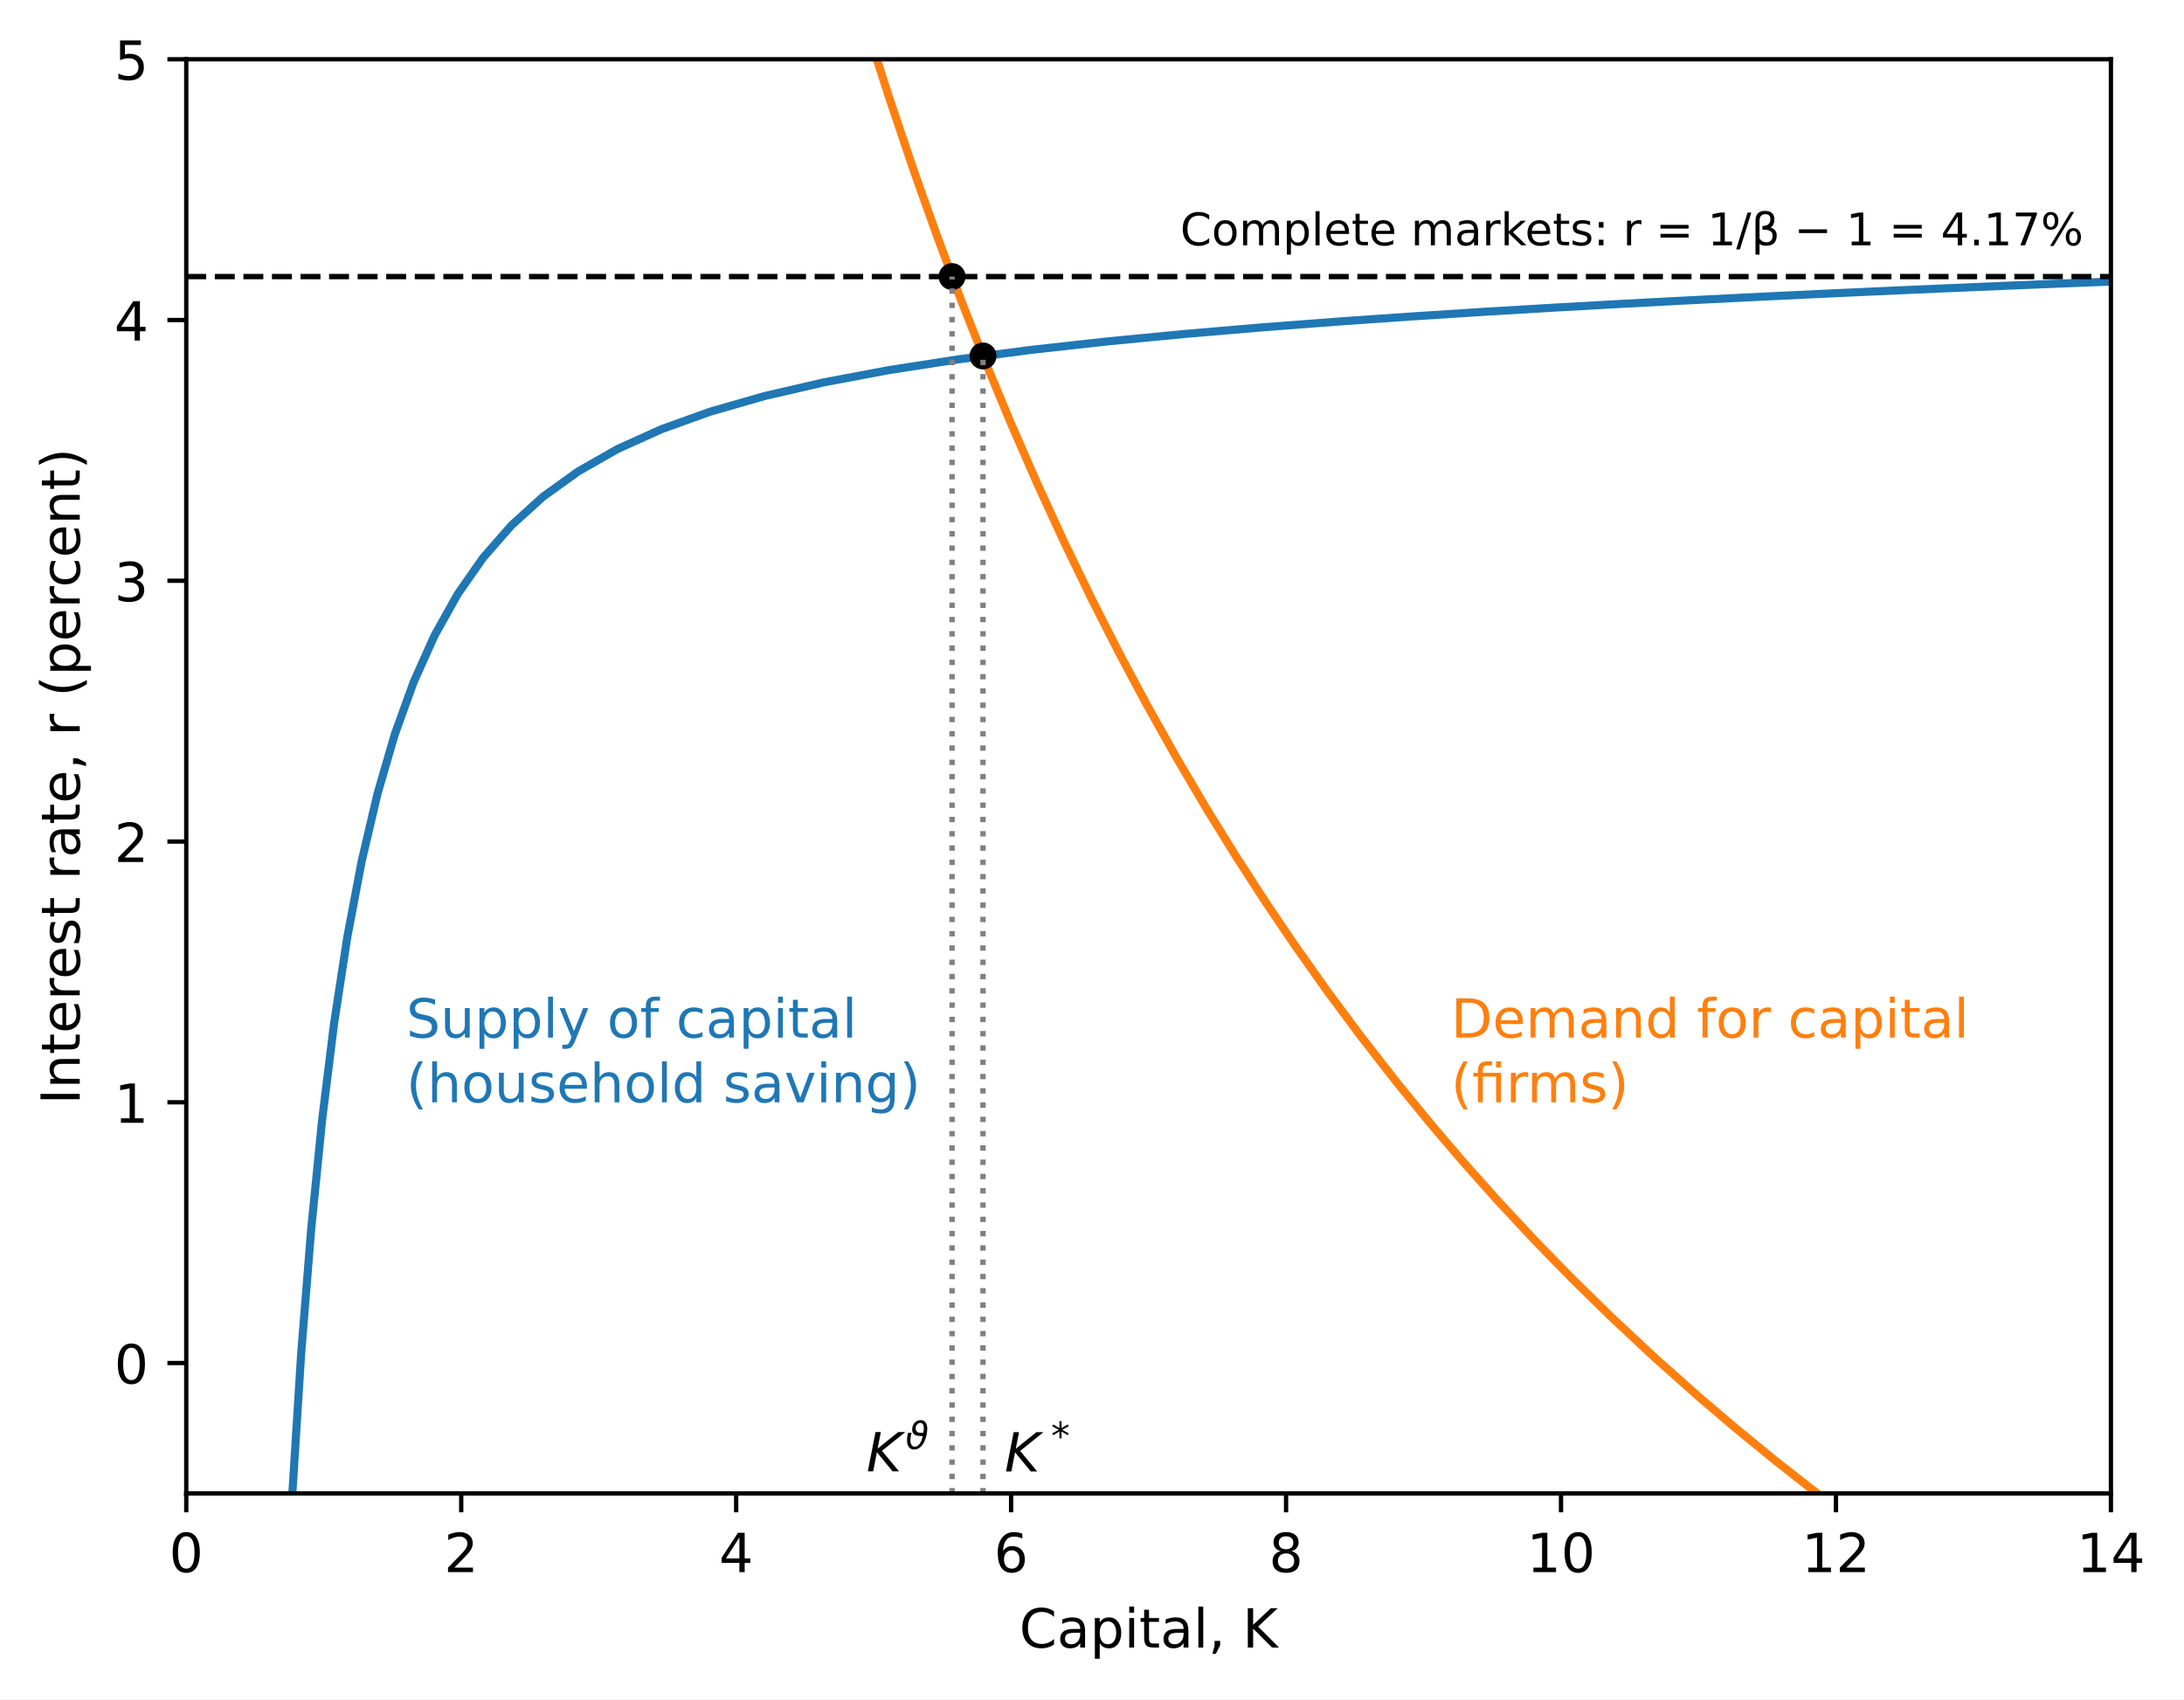
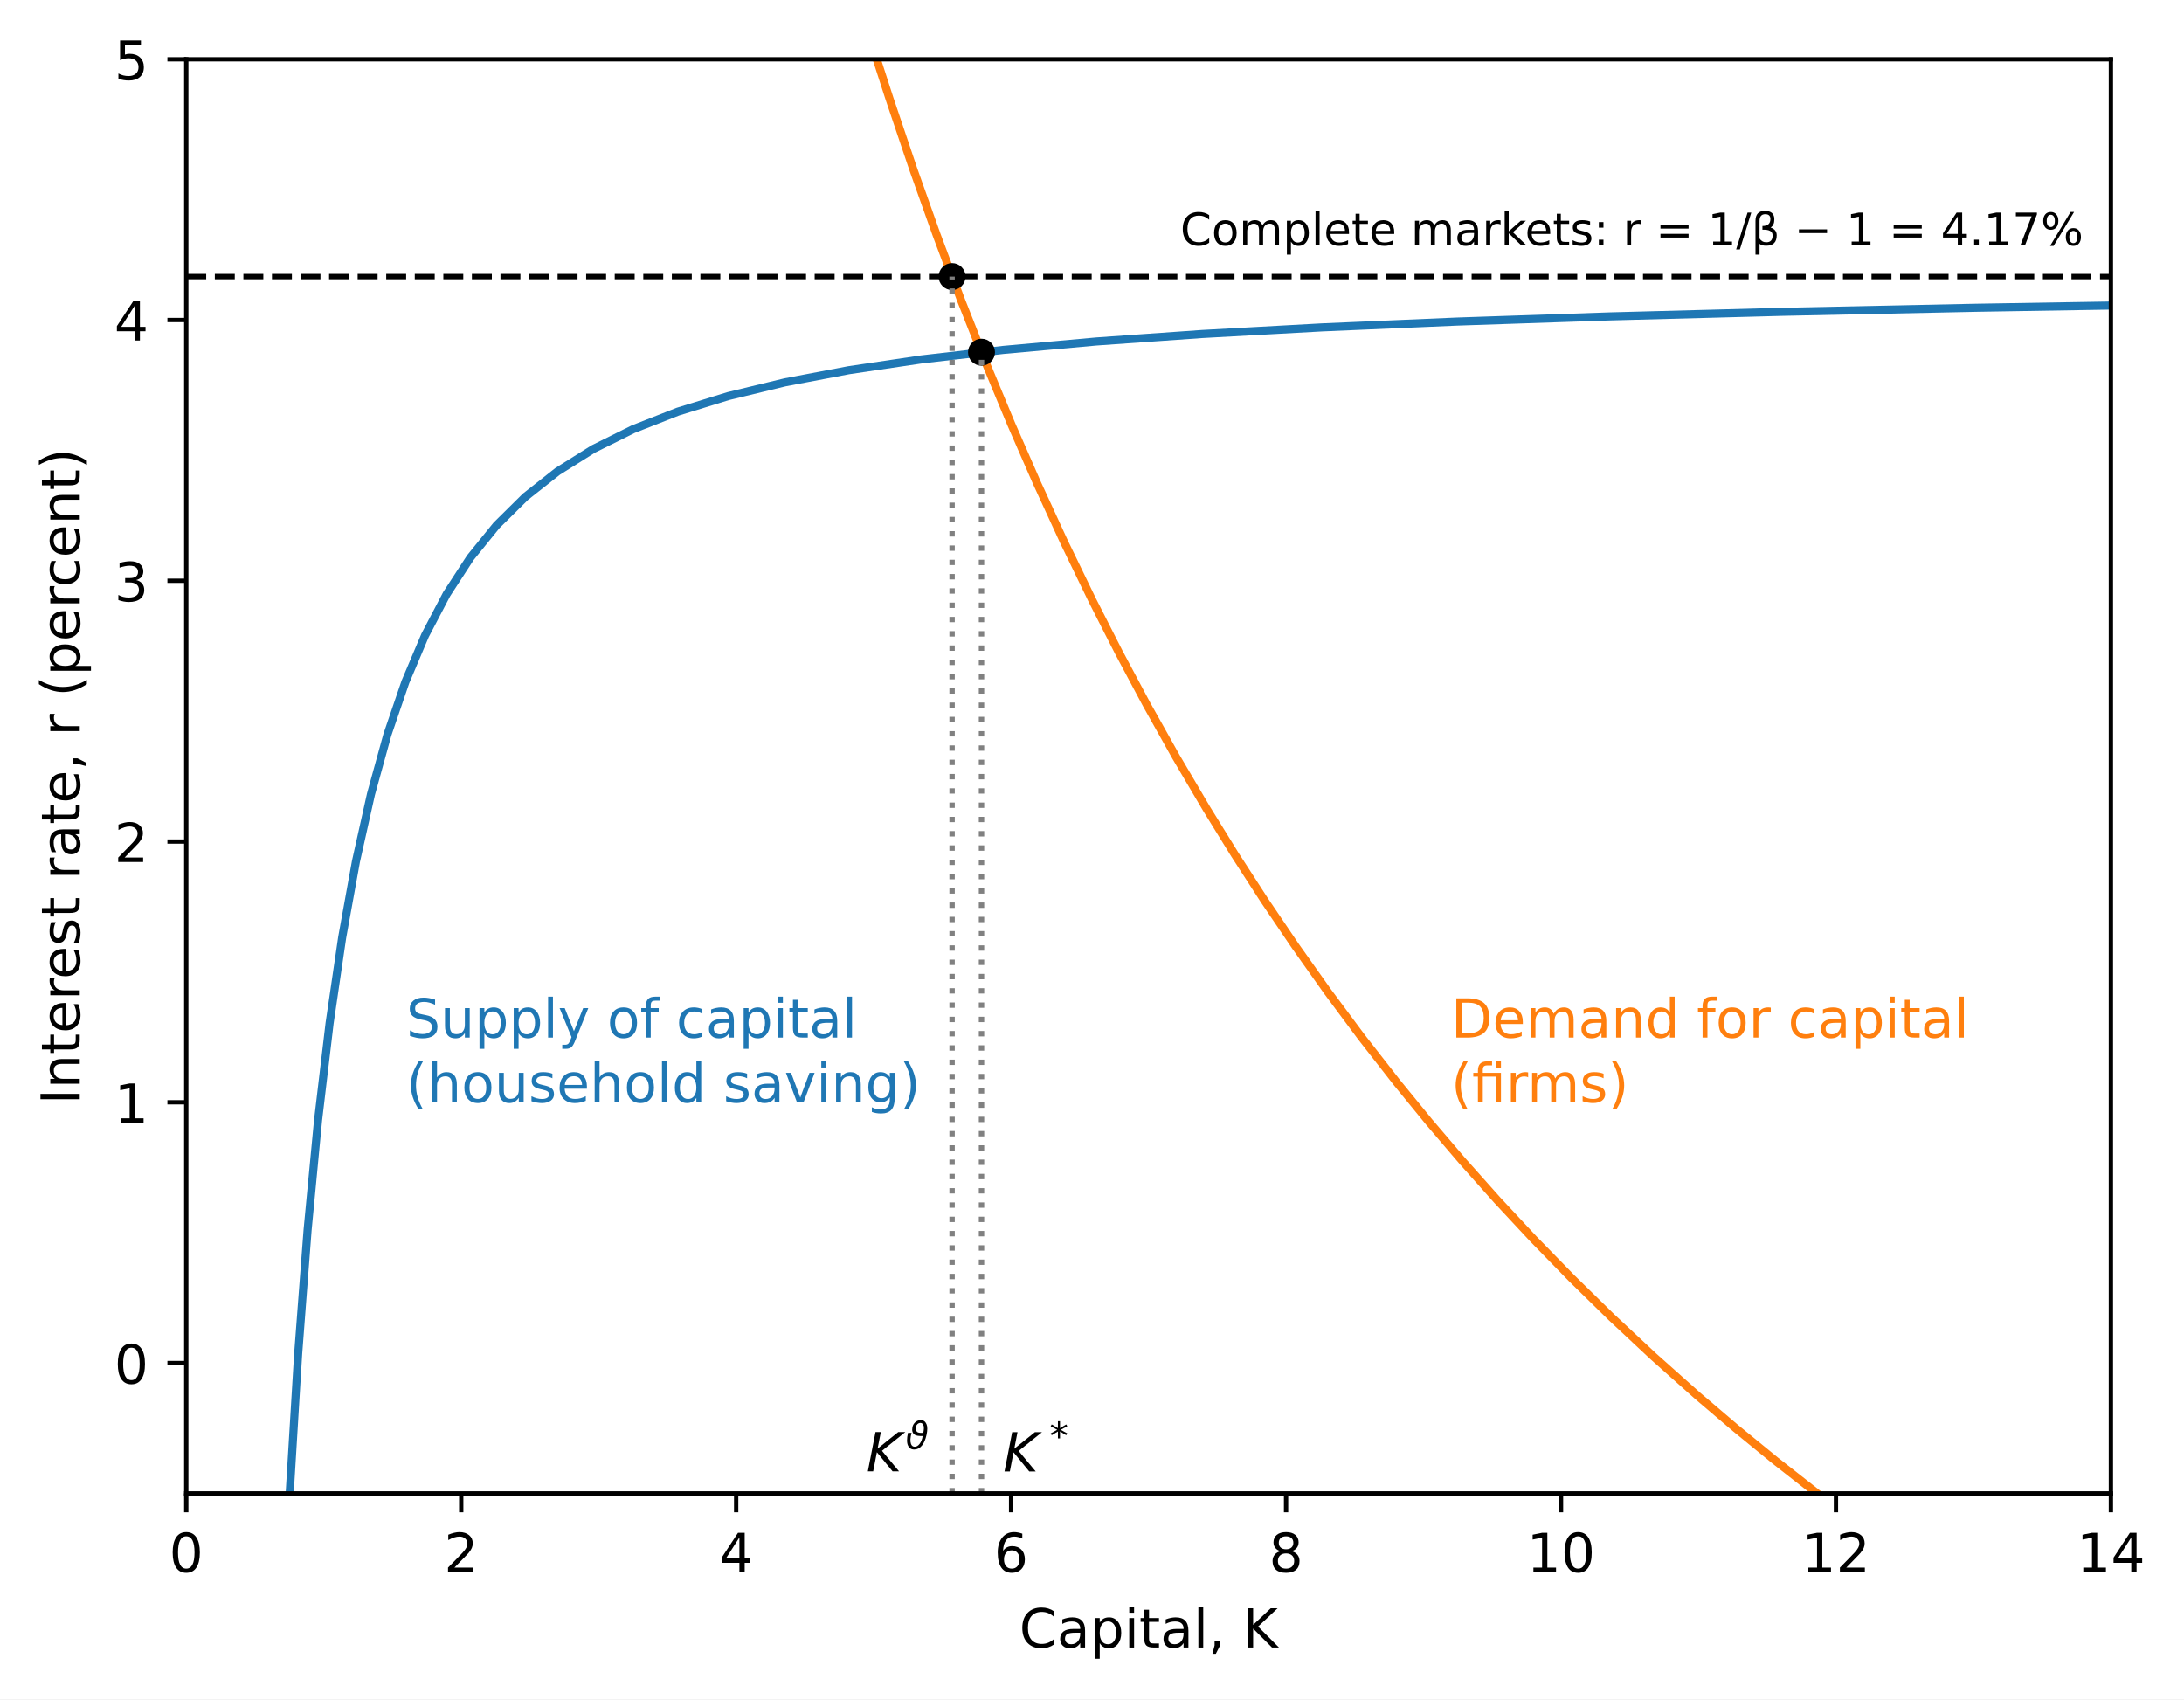
<svg xmlns="http://www.w3.org/2000/svg" xmlns:xlink="http://www.w3.org/1999/xlink" width="405.245pt" height="315.312pt" viewBox="0 0 405.245 315.312" version="1.1">
  <defs>
    <style type="text/css">*{stroke-linejoin: round; stroke-linecap: butt}</style>
  </defs>
  <g id="figure_1">
    <g id="patch_1">
      <path d="M 0 315.312  L 405.245 315.312  L 405.245 0  L 0 0  z " style="fill: #ffffff" />
    </g>
    <g id="axes_1">
      <g id="patch_2">
        <path d="M 34.562 277.111  L 391.683 277.111  L 391.683 10.999  L 34.562 10.999  z " style="fill: #ffffff" />
      </g>
      <g id="matplotlib.axis_1">
        <g id="xtick_1">
          <g id="line2d_1">
            <defs>
              <path id="m6c2bb4eb89" d="M 0 0  L 0 3.5  " style="stroke: #000000; stroke-width: 0.8" />
            </defs>
            <g>
              <use xlink:href="#m6c2bb4eb89" x="34.562" y="277.111" style="stroke: #000000; stroke-width: 0.8" />
            </g>
          </g>
          <g id="text_1">
            <g transform="translate(31.38125 291.7085) scale(0.1 -0.1)">
              <defs>
                <path id="DejaVuSans-13" d="M 2034 4250  Q 1547 4250 1301 3770  Q 1056 3291 1056 2328  Q 1056 1369 1301 889  Q 1547 409 2034 409  Q 2525 409 2770 889  Q 3016 1369 3016 2328  Q 3016 3291 2770 3770  Q 2525 4250 2034 4250  z M 2034 4750  Q 2819 4750 3233 4129  Q 3647 3509 3647 2328  Q 3647 1150 3233 529  Q 2819 -91 2034 -91  Q 1250 -91 836 529  Q 422 1150 422 2328  Q 422 3509 836 4129  Q 1250 4750 2034 4750  z " transform="scale(0.015625)" />
              </defs>
              <use xlink:href="#DejaVuSans-13" />
            </g>
          </g>
        </g>
        <g id="xtick_2">
          <g id="line2d_2">
            <g>
              <use xlink:href="#m6c2bb4eb89" x="85.58" y="277.111" style="stroke: #000000; stroke-width: 0.8" />
            </g>
          </g>
          <g id="text_2">
            <g transform="translate(82.39839 291.7085) scale(0.1 -0.1)">
              <defs>
                <path id="DejaVuSans-15" d="M 1228 531  L 3431 531  L 3431 0  L 469 0  L 469 531  Q 828 903 1448 1529  Q 2069 2156 2228 2338  Q 2531 2678 2651 2914  Q 2772 3150 2772 3378  Q 2772 3750 2511 3984  Q 2250 4219 1831 4219  Q 1534 4219 1204 4116  Q 875 4013 500 3803  L 500 4441  Q 881 4594 1212 4672  Q 1544 4750 1819 4750  Q 2544 4750 2975 4387  Q 3406 4025 3406 3419  Q 3406 3131 3298 2873  Q 3191 2616 2906 2266  Q 2828 2175 2409 1742  Q 1991 1309 1228 531  z " transform="scale(0.015625)" />
              </defs>
              <use xlink:href="#DejaVuSans-15" />
            </g>
          </g>
        </g>
        <g id="xtick_3">
          <g id="line2d_3">
            <g>
              <use xlink:href="#m6c2bb4eb89" x="136.597" y="277.111" style="stroke: #000000; stroke-width: 0.8" />
            </g>
          </g>
          <g id="text_3">
            <g transform="translate(133.4155 291.7085) scale(0.1 -0.1)">
              <defs>
                <path id="DejaVuSans-17" d="M 2419 4116  L 825 1625  L 2419 1625  L 2419 4116  z M 2253 4666  L 3047 4666  L 3047 1625  L 3713 1625  L 3713 1100  L 3047 1100  L 3047 0  L 2419 0  L 2419 1100  L 313 1100  L 313 1709  L 2253 4666  z " transform="scale(0.015625)" />
              </defs>
              <use xlink:href="#DejaVuSans-17" />
            </g>
          </g>
        </g>
        <g id="xtick_4">
          <g id="line2d_4">
            <g>
              <use xlink:href="#m6c2bb4eb89" x="187.614" y="277.111" style="stroke: #000000; stroke-width: 0.8" />
            </g>
          </g>
          <g id="text_4">
            <g transform="translate(184.4327 291.7085) scale(0.1 -0.1)">
              <defs>
                <path id="DejaVuSans-19" d="M 2113 2584  Q 1688 2584 1439 2293  Q 1191 2003 1191 1497  Q 1191 994 1439 701  Q 1688 409 2113 409  Q 2538 409 2786 701  Q 3034 994 3034 1497  Q 3034 2003 2786 2293  Q 2538 2584 2113 2584  z M 3366 4563  L 3366 3988  Q 3128 4100 2886 4159  Q 2644 4219 2406 4219  Q 1781 4219 1451 3797  Q 1122 3375 1075 2522  Q 1259 2794 1537 2939  Q 1816 3084 2150 3084  Q 2853 3084 3261 2657  Q 3669 2231 3669 1497  Q 3669 778 3244 343  Q 2819 -91 2113 -91  Q 1303 -91 875 529  Q 447 1150 447 2328  Q 447 3434 972 4092  Q 1497 4750 2381 4750  Q 2619 4750 2861 4703  Q 3103 4656 3366 4563  z " transform="scale(0.015625)" />
              </defs>
              <use xlink:href="#DejaVuSans-19" />
            </g>
          </g>
        </g>
        <g id="xtick_5">
          <g id="line2d_5">
            <g>
              <use xlink:href="#m6c2bb4eb89" x="238.631" y="277.111" style="stroke: #000000; stroke-width: 0.8" />
            </g>
          </g>
          <g id="text_5">
            <g transform="translate(235.4498 291.7085) scale(0.1 -0.1)">
              <defs>
                <path id="DejaVuSans-1b" d="M 2034 2216  Q 1584 2216 1326 1975  Q 1069 1734 1069 1313  Q 1069 891 1326 650  Q 1584 409 2034 409  Q 2484 409 2743 651  Q 3003 894 3003 1313  Q 3003 1734 2745 1975  Q 2488 2216 2034 2216  z M 1403 2484  Q 997 2584 770 2862  Q 544 3141 544 3541  Q 544 4100 942 4425  Q 1341 4750 2034 4750  Q 2731 4750 3128 4425  Q 3525 4100 3525 3541  Q 3525 3141 3298 2862  Q 3072 2584 2669 2484  Q 3125 2378 3379 2068  Q 3634 1759 3634 1313  Q 3634 634 3220 271  Q 2806 -91 2034 -91  Q 1263 -91 848 271  Q 434 634 434 1313  Q 434 1759 690 2068  Q 947 2378 1403 2484  z M 1172 3481  Q 1172 3119 1398 2916  Q 1625 2713 2034 2713  Q 2441 2713 2670 2916  Q 2900 3119 2900 3481  Q 2900 3844 2670 4047  Q 2441 4250 2034 4250  Q 1625 4250 1398 4047  Q 1172 3844 1172 3481  z " transform="scale(0.015625)" />
              </defs>
              <use xlink:href="#DejaVuSans-1b" />
            </g>
          </g>
        </g>
        <g id="xtick_6">
          <g id="line2d_6">
            <g>
              <use xlink:href="#m6c2bb4eb89" x="289.648" y="277.111" style="stroke: #000000; stroke-width: 0.8" />
            </g>
          </g>
          <g id="text_6">
            <g transform="translate(283.2857 291.7085) scale(0.1 -0.1)">
              <defs>
                <path id="DejaVuSans-14" d="M 794 531  L 1825 531  L 1825 4091  L 703 3866  L 703 4441  L 1819 4666  L 2450 4666  L 2450 531  L 3481 531  L 3481 0  L 794 0  L 794 531  z " transform="scale(0.015625)" />
              </defs>
              <use xlink:href="#DejaVuSans-14" />
              <use xlink:href="#DejaVuSans-13" transform="translate(63.625 0)" />
            </g>
          </g>
        </g>
        <g id="xtick_7">
          <g id="line2d_7">
            <g>
              <use xlink:href="#m6c2bb4eb89" x="340.665" y="277.111" style="stroke: #000000; stroke-width: 0.8" />
            </g>
          </g>
          <g id="text_7">
            <g transform="translate(334.3029 291.7085) scale(0.1 -0.1)">
              <use xlink:href="#DejaVuSans-14" />
              <use xlink:href="#DejaVuSans-15" transform="translate(63.625 0)" />
            </g>
          </g>
        </g>
        <g id="xtick_8">
          <g id="line2d_8">
            <g>
              <use xlink:href="#m6c2bb4eb89" x="391.683" y="277.111" style="stroke: #000000; stroke-width: 0.8" />
            </g>
          </g>
          <g id="text_8">
            <g transform="translate(385.32 291.7085) scale(0.1 -0.1)">
              <use xlink:href="#DejaVuSans-14" />
              <use xlink:href="#DejaVuSans-17" transform="translate(63.625 0)" />
            </g>
          </g>
        </g>
        <g id="text_9">
          <g transform="translate(189.1334 305.7093) scale(0.1 -0.1)">
            <defs>
              <path id="DejaVuSans-26" d="M 4122 4306  L 4122 3641  Q 3803 3938 3442 4084  Q 3081 4231 2675 4231  Q 1875 4231 1450 3742  Q 1025 3253 1025 2328  Q 1025 1406 1450 917  Q 1875 428 2675 428  Q 3081 428 3442 575  Q 3803 722 4122 1019  L 4122 359  Q 3791 134 3420 21  Q 3050 -91 2638 -91  Q 1578 -91 968 557  Q 359 1206 359 2328  Q 359 3453 968 4101  Q 1578 4750 2638 4750  Q 3056 4750 3426 4639  Q 3797 4528 4122 4306  z " transform="scale(0.015625)" />
              <path id="DejaVuSans-44" d="M 2194 1759  Q 1497 1759 1228 1600  Q 959 1441 959 1056  Q 959 750 1161 570  Q 1363 391 1709 391  Q 2188 391 2477 730  Q 2766 1069 2766 1631  L 2766 1759  L 2194 1759  z M 3341 1997  L 3341 0  L 2766 0  L 2766 531  Q 2569 213 2275 61  Q 1981 -91 1556 -91  Q 1019 -91 701 211  Q 384 513 384 1019  Q 384 1609 779 1909  Q 1175 2209 1959 2209  L 2766 2209  L 2766 2266  Q 2766 2663 2505 2880  Q 2244 3097 1772 3097  Q 1472 3097 1187 3025  Q 903 2953 641 2809  L 641 3341  Q 956 3463 1253 3523  Q 1550 3584 1831 3584  Q 2591 3584 2966 3190  Q 3341 2797 3341 1997  z " transform="scale(0.015625)" />
              <path id="DejaVuSans-53" d="M 1159 525  L 1159 -1331  L 581 -1331  L 581 3500  L 1159 3500  L 1159 2969  Q 1341 3281 1617 3432  Q 1894 3584 2278 3584  Q 2916 3584 3314 3078  Q 3713 2572 3713 1747  Q 3713 922 3314 415  Q 2916 -91 2278 -91  Q 1894 -91 1617 61  Q 1341 213 1159 525  z M 3116 1747  Q 3116 2381 2855 2742  Q 2594 3103 2138 3103  Q 1681 3103 1420 2742  Q 1159 2381 1159 1747  Q 1159 1113 1420 752  Q 1681 391 2138 391  Q 2594 391 2855 752  Q 3116 1113 3116 1747  z " transform="scale(0.015625)" />
              <path id="DejaVuSans-4c" d="M 603 3500  L 1178 3500  L 1178 0  L 603 0  L 603 3500  z M 603 4863  L 1178 4863  L 1178 4134  L 603 4134  L 603 4863  z " transform="scale(0.015625)" />
              <path id="DejaVuSans-57" d="M 1172 4494  L 1172 3500  L 2356 3500  L 2356 3053  L 1172 3053  L 1172 1153  Q 1172 725 1289 603  Q 1406 481 1766 481  L 2356 481  L 2356 0  L 1766 0  Q 1100 0 847 248  Q 594 497 594 1153  L 594 3053  L 172 3053  L 172 3500  L 594 3500  L 594 4494  L 1172 4494  z " transform="scale(0.015625)" />
              <path id="DejaVuSans-4f" d="M 603 4863  L 1178 4863  L 1178 0  L 603 0  L 603 4863  z " transform="scale(0.015625)" />
              <path id="DejaVuSans-f" d="M 750 794  L 1409 794  L 1409 256  L 897 -744  L 494 -744  L 750 256  L 750 794  z " transform="scale(0.015625)" />
              <path id="DejaVuSans-3" transform="scale(0.015625)" />
              <path id="DejaVuSans-2e" d="M 628 4666  L 1259 4666  L 1259 2694  L 3353 4666  L 4166 4666  L 1850 2491  L 4331 0  L 3500 0  L 1259 2247  L 1259 0  L 628 0  L 628 4666  z " transform="scale(0.015625)" />
            </defs>
            <use xlink:href="#DejaVuSans-26" />
            <use xlink:href="#DejaVuSans-44" transform="translate(69.82812 0)" />
            <use xlink:href="#DejaVuSans-53" transform="translate(131.1094 0)" />
            <use xlink:href="#DejaVuSans-4c" transform="translate(194.5938 0)" />
            <use xlink:href="#DejaVuSans-57" transform="translate(222.375 0)" />
            <use xlink:href="#DejaVuSans-44" transform="translate(261.5781 0)" />
            <use xlink:href="#DejaVuSans-4f" transform="translate(322.8594 0)" />
            <use xlink:href="#DejaVuSans-f" transform="translate(350.6406 0)" />
            <use xlink:href="#DejaVuSans-3" transform="translate(382.4219 0)" />
            <use xlink:href="#DejaVuSans-2e" transform="translate(414.2031 0)" />
          </g>
        </g>
      </g>
      <g id="matplotlib.axis_2">
        <g id="ytick_1">
          <g id="line2d_9">
            <defs>
              <path id="m21ab3faae8" d="M 0 0  L -3.5 0  " style="stroke: #000000; stroke-width: 0.8" />
            </defs>
            <g>
              <use xlink:href="#m21ab3faae8" x="34.562" y="252.919" style="stroke: #000000; stroke-width: 0.8" />
            </g>
          </g>
          <g id="text_10">
            <g transform="translate(21.2 256.7177) scale(0.1 -0.1)">
              <use xlink:href="#DejaVuSans-13" />
            </g>
          </g>
        </g>
        <g id="ytick_2">
          <g id="line2d_10">
            <g>
              <use xlink:href="#m21ab3faae8" x="34.562" y="204.535" style="stroke: #000000; stroke-width: 0.8" />
            </g>
          </g>
          <g id="text_11">
            <g transform="translate(21.2 208.3337) scale(0.1 -0.1)">
              <use xlink:href="#DejaVuSans-14" />
            </g>
          </g>
        </g>
        <g id="ytick_3">
          <g id="line2d_11">
            <g>
              <use xlink:href="#m21ab3faae8" x="34.562" y="156.151" style="stroke: #000000; stroke-width: 0.8" />
            </g>
          </g>
          <g id="text_12">
            <g transform="translate(21.2 159.9497) scale(0.1 -0.1)">
              <use xlink:href="#DejaVuSans-15" />
            </g>
          </g>
        </g>
        <g id="ytick_4">
          <g id="line2d_12">
            <g>
              <use xlink:href="#m21ab3faae8" x="34.562" y="107.767" style="stroke: #000000; stroke-width: 0.8" />
            </g>
          </g>
          <g id="text_13">
            <g transform="translate(21.2 111.5657) scale(0.1 -0.1)">
              <defs>
                <path id="DejaVuSans-16" d="M 2597 2516  Q 3050 2419 3304 2112  Q 3559 1806 3559 1356  Q 3559 666 3084 287  Q 2609 -91 1734 -91  Q 1441 -91 1130 -33  Q 819 25 488 141  L 488 750  Q 750 597 1062 519  Q 1375 441 1716 441  Q 2309 441 2620 675  Q 2931 909 2931 1356  Q 2931 1769 2642 2001  Q 2353 2234 1838 2234  L 1294 2234  L 1294 2753  L 1863 2753  Q 2328 2753 2575 2939  Q 2822 3125 2822 3475  Q 2822 3834 2567 4026  Q 2313 4219 1838 4219  Q 1578 4219 1281 4162  Q 984 4106 628 3988  L 628 4550  Q 988 4650 1302 4700  Q 1616 4750 1894 4750  Q 2613 4750 3031 4423  Q 3450 4097 3450 3541  Q 3450 3153 3228 2886  Q 3006 2619 2597 2516  z " transform="scale(0.015625)" />
              </defs>
              <use xlink:href="#DejaVuSans-16" />
            </g>
          </g>
        </g>
        <g id="ytick_5">
          <g id="line2d_13">
            <g>
              <use xlink:href="#m21ab3faae8" x="34.562" y="59.383" style="stroke: #000000; stroke-width: 0.8" />
            </g>
          </g>
          <g id="text_14">
            <g transform="translate(21.2 63.18166) scale(0.1 -0.1)">
              <use xlink:href="#DejaVuSans-17" />
            </g>
          </g>
        </g>
        <g id="ytick_6">
          <g id="line2d_14">
            <g>
              <use xlink:href="#m21ab3faae8" x="34.562" y="10.999" style="stroke: #000000; stroke-width: 0.8" />
            </g>
          </g>
          <g id="text_15">
            <g transform="translate(21.2 14.79766) scale(0.1 -0.1)">
              <defs>
                <path id="DejaVuSans-18" d="M 691 4666  L 3169 4666  L 3169 4134  L 1269 4134  L 1269 2991  Q 1406 3038 1543 3061  Q 1681 3084 1819 3084  Q 2600 3084 3056 2656  Q 3513 2228 3513 1497  Q 3513 744 3044 326  Q 2575 -91 1722 -91  Q 1428 -91 1123 -41  Q 819 9 494 109  L 494 744  Q 775 591 1075 516  Q 1375 441 1709 441  Q 2250 441 2565 725  Q 2881 1009 2881 1497  Q 2881 1984 2565 2268  Q 2250 2553 1709 2553  Q 1456 2553 1204 2497  Q 953 2441 691 2322  L 691 4666  z " transform="scale(0.015625)" />
              </defs>
              <use xlink:href="#DejaVuSans-18" />
            </g>
          </g>
        </g>
        <g id="text_16">
          <g transform="translate(14.79766 204.9423) rotate(-90) scale(0.1 -0.1)">
            <defs>
              <path id="DejaVuSans-2c" d="M 628 4666  L 1259 4666  L 1259 0  L 628 0  L 628 4666  z " transform="scale(0.015625)" />
              <path id="DejaVuSans-51" d="M 3513 2113  L 3513 0  L 2938 0  L 2938 2094  Q 2938 2591 2744 2837  Q 2550 3084 2163 3084  Q 1697 3084 1428 2787  Q 1159 2491 1159 1978  L 1159 0  L 581 0  L 581 3500  L 1159 3500  L 1159 2956  Q 1366 3272 1645 3428  Q 1925 3584 2291 3584  Q 2894 3584 3203 3211  Q 3513 2838 3513 2113  z " transform="scale(0.015625)" />
              <path id="DejaVuSans-48" d="M 3597 1894  L 3597 1613  L 953 1613  Q 991 1019 1311 708  Q 1631 397 2203 397  Q 2534 397 2845 478  Q 3156 559 3463 722  L 3463 178  Q 3153 47 2828 -22  Q 2503 -91 2169 -91  Q 1331 -91 842 396  Q 353 884 353 1716  Q 353 2575 817 3079  Q 1281 3584 2069 3584  Q 2775 3584 3186 3129  Q 3597 2675 3597 1894  z M 3022 2063  Q 3016 2534 2758 2815  Q 2500 3097 2075 3097  Q 1594 3097 1305 2825  Q 1016 2553 972 2059  L 3022 2063  z " transform="scale(0.015625)" />
              <path id="DejaVuSans-55" d="M 2631 2963  Q 2534 3019 2420 3045  Q 2306 3072 2169 3072  Q 1681 3072 1420 2755  Q 1159 2438 1159 1844  L 1159 0  L 581 0  L 581 3500  L 1159 3500  L 1159 2956  Q 1341 3275 1631 3429  Q 1922 3584 2338 3584  Q 2397 3584 2469 3576  Q 2541 3569 2628 3553  L 2631 2963  z " transform="scale(0.015625)" />
              <path id="DejaVuSans-56" d="M 2834 3397  L 2834 2853  Q 2591 2978 2328 3040  Q 2066 3103 1784 3103  Q 1356 3103 1142 2972  Q 928 2841 928 2578  Q 928 2378 1081 2264  Q 1234 2150 1697 2047  L 1894 2003  Q 2506 1872 2764 1633  Q 3022 1394 3022 966  Q 3022 478 2636 193  Q 2250 -91 1575 -91  Q 1294 -91 989 -36  Q 684 19 347 128  L 347 722  Q 666 556 975 473  Q 1284 391 1588 391  Q 1994 391 2212 530  Q 2431 669 2431 922  Q 2431 1156 2273 1281  Q 2116 1406 1581 1522  L 1381 1569  Q 847 1681 609 1914  Q 372 2147 372 2553  Q 372 3047 722 3315  Q 1072 3584 1716 3584  Q 2034 3584 2315 3537  Q 2597 3491 2834 3397  z " transform="scale(0.015625)" />
              <path id="DejaVuSans-b" d="M 1984 4856  Q 1566 4138 1362 3434  Q 1159 2731 1159 2009  Q 1159 1288 1364 580  Q 1569 -128 1984 -844  L 1484 -844  Q 1016 -109 783 600  Q 550 1309 550 2009  Q 550 2706 781 3412  Q 1013 4119 1484 4856  L 1984 4856  z " transform="scale(0.015625)" />
              <path id="DejaVuSans-46" d="M 3122 3366  L 3122 2828  Q 2878 2963 2633 3030  Q 2388 3097 2138 3097  Q 1578 3097 1268 2742  Q 959 2388 959 1747  Q 959 1106 1268 751  Q 1578 397 2138 397  Q 2388 397 2633 464  Q 2878 531 3122 666  L 3122 134  Q 2881 22 2623 -34  Q 2366 -91 2075 -91  Q 1284 -91 818 406  Q 353 903 353 1747  Q 353 2603 823 3093  Q 1294 3584 2113 3584  Q 2378 3584 2631 3529  Q 2884 3475 3122 3366  z " transform="scale(0.015625)" />
              <path id="DejaVuSans-c" d="M 513 4856  L 1013 4856  Q 1481 4119 1714 3412  Q 1947 2706 1947 2009  Q 1947 1309 1714 600  Q 1481 -109 1013 -844  L 513 -844  Q 928 -128 1133 580  Q 1338 1288 1338 2009  Q 1338 2731 1133 3434  Q 928 4138 513 4856  z " transform="scale(0.015625)" />
            </defs>
            <use xlink:href="#DejaVuSans-2c" />
            <use xlink:href="#DejaVuSans-51" transform="translate(29.5 0)" />
            <use xlink:href="#DejaVuSans-57" transform="translate(92.875 0)" />
            <use xlink:href="#DejaVuSans-48" transform="translate(132.0781 0)" />
            <use xlink:href="#DejaVuSans-55" transform="translate(193.6094 0)" />
            <use xlink:href="#DejaVuSans-48" transform="translate(232.5156 0)" />
            <use xlink:href="#DejaVuSans-56" transform="translate(294.0469 0)" />
            <use xlink:href="#DejaVuSans-57" transform="translate(346.1406 0)" />
            <use xlink:href="#DejaVuSans-3" transform="translate(385.3438 0)" />
            <use xlink:href="#DejaVuSans-55" transform="translate(417.125 0)" />
            <use xlink:href="#DejaVuSans-44" transform="translate(458.2344 0)" />
            <use xlink:href="#DejaVuSans-57" transform="translate(519.5156 0)" />
            <use xlink:href="#DejaVuSans-48" transform="translate(558.7188 0)" />
            <use xlink:href="#DejaVuSans-f" transform="translate(620.25 0)" />
            <use xlink:href="#DejaVuSans-3" transform="translate(652.0312 0)" />
            <use xlink:href="#DejaVuSans-55" transform="translate(683.8125 0)" />
            <use xlink:href="#DejaVuSans-3" transform="translate(724.9219 0)" />
            <use xlink:href="#DejaVuSans-b" transform="translate(756.7031 0)" />
            <use xlink:href="#DejaVuSans-53" transform="translate(795.7188 0)" />
            <use xlink:href="#DejaVuSans-48" transform="translate(859.2031 0)" />
            <use xlink:href="#DejaVuSans-55" transform="translate(920.7344 0)" />
            <use xlink:href="#DejaVuSans-46" transform="translate(959.6406 0)" />
            <use xlink:href="#DejaVuSans-48" transform="translate(1014.625 0)" />
            <use xlink:href="#DejaVuSans-51" transform="translate(1076.156 0)" />
            <use xlink:href="#DejaVuSans-57" transform="translate(1139.531 0)" />
            <use xlink:href="#DejaVuSans-c" transform="translate(1178.734 0)" />
          </g>
        </g>
      </g>
      <g id="line2d_15">
-         <path d="M 54.248 277.111  L 55.882 251.152  L 57.733 228.178  L 59.766 207.845  L 61.994 189.849  L 64.436 173.923  L 67.106 159.827  L 70.029 147.352  L 73.236 136.312  L 76.762 126.54  L 80.646 117.892  L 84.929 110.238  L 89.662 103.465  L 94.92 97.47  L 100.767 92.164  L 107.302 87.468  L 114.602 83.312  L 122.748 79.634  L 131.808 76.378  L 141.84 73.497  L 152.863 70.948  L 164.849 68.691  L 177.71 66.694  L 191.286 64.926  L 205.366 63.362  L 219.717 61.977  L 234.1 60.752  L 248.291 59.667  L 262.098 58.708  L 275.369 57.858  L 287.983 57.106  L 299.86 56.441  L 310.951 55.852  L 321.236 55.331  L 330.712 54.87  L 339.402 54.461  L 347.332 54.1  L 354.54 53.78  L 361.07 53.497  L 366.968 53.247  L 372.282 53.025  L 377.059 52.829  L 381.345 52.655  L 385.185 52.502  L 388.62 52.366  L 391.688 52.245  L 394.426 52.139  L 396.867 52.045  " clip-path="url(#p4dd3ec6aa4)" style="fill: none; stroke: #1f77b4; stroke-width: 1.5; stroke-linecap: square" />
+         <path d="M 53.748 277.111  L 55.328 251.152  L 57.079 228.178  L 59.02 207.845  L 61.159 189.849  L 63.497 173.923  L 66.05 159.827  L 68.838 147.352  L 71.885 136.312  L 75.22 126.54  L 78.874 117.892  L 82.882 110.238  L 87.286 103.465  L 92.141 97.47  L 97.507 92.164  L 103.462 87.468  L 110.088 83.312  L 117.488 79.634  L 125.783 76.378  L 135.111 73.497  L 145.623 70.948  L 157.498 68.691  L 170.938 66.694  L 186.168 64.926  L 203.443 63.362  L 223.041 61.977  L 245.256 60.752  L 270.395 59.667  L 298.787 58.708  L 330.772 57.858  L 366.698 57.106  L 406.245 56.452  " clip-path="url(#p4dd3ec6aa4)" style="fill: none; stroke: #1f77b4; stroke-width: 1.5; stroke-linecap: square" />
      </g>
      <g id="line2d_16">
-         <path d="M 337.173 277.111  L 329.457 271.063  L 322.059 265.015  L 314.961 258.967  L 306.815 251.709  L 299.05 244.452  L 291.641 237.194  L 284.567 229.936  L 277.807 222.679  L 271.341 215.421  L 265.153 208.164  L 259.225 200.906  L 252.62 192.439  L 246.326 183.972  L 240.326 175.504  L 234.599 167.037  L 229.129 158.57  L 223.9 150.103  L 218.201 140.426  L 212.778 130.749  L 207.612 121.072  L 202.688 111.396  L 197.417 100.509  L 192.412 89.623  L 187.654 78.736  L 183.127 67.85  L 178.349 55.754  L 173.818 43.658  L 169.516 31.562  L 165.031 18.256  L 162.686 10.999  L 162.686 10.999  " clip-path="url(#p4dd3ec6aa4)" style="fill: none; stroke: #ff7f0e; stroke-width: 1.5; stroke-linecap: square" />
+         <path d="M 337.173 277.111  L 329.458 271.063  L 322.06 265.015  L 314.961 258.967  L 306.815 251.709  L 299.05 244.452  L 291.642 237.194  L 284.568 229.936  L 277.807 222.679  L 271.342 215.421  L 265.153 208.164  L 259.226 200.906  L 252.62 192.439  L 246.327 183.972  L 240.326 175.504  L 234.599 167.037  L 229.129 158.57  L 223.9 150.103  L 218.201 140.426  L 212.778 130.749  L 207.612 121.072  L 202.688 111.396  L 197.417 100.509  L 192.412 89.623  L 187.654 78.736  L 183.127 67.85  L 178.349 55.754  L 173.818 43.658  L 169.517 31.562  L 165.031 18.256  L 162.687 10.999  L 162.687 10.999  " clip-path="url(#p4dd3ec6aa4)" style="fill: none; stroke: #ff7f0e; stroke-width: 1.5; stroke-linecap: square" />
      </g>
      <g id="line2d_17">
        <path d="M 34.562 51.319  L 391.683 51.319  " clip-path="url(#p4dd3ec6aa4)" style="fill: none; stroke-dasharray: 3.7,1.6; stroke-dashoffset: 0; stroke: #000000" />
      </g>
      <g id="line2d_18">
        <defs>
          <path id="m01ba8252a8" d="M 0 2  C 0.53 2 1.039 1.789 1.414 1.414  C 1.789 1.039 2 0.53 2 0  C 2 -0.53 1.789 -1.039 1.414 -1.414  C 1.039 -1.789 0.53 -2 0 -2  C -0.53 -2 -1.039 -1.789 -1.414 -1.414  C -1.789 -1.039 -2 -0.53 -2 0  C -2 0.53 -1.789 1.039 -1.414 1.414  C -1.039 1.789 -0.53 2 0 2  z " style="stroke: #000000" />
        </defs>
        <g clip-path="url(#p4dd3ec6aa4)">
-           <use xlink:href="#m01ba8252a8" x="182.399" y="66.049" style="stroke: #000000" />
+           <use xlink:href="#m01ba8252a8" x="182.12" y="65.354" style="stroke: #000000" />
        </g>
      </g>
      <g id="LineCollection_1">
-         <path d="M 182.399 277.111  L 182.399 66.049  " clip-path="url(#p4dd3ec6aa4)" style="fill: none; stroke-dasharray: 1,1.65; stroke-dashoffset: 0; stroke: #808080" />
+         <path d="M 182.12 277.111  L 182.12 65.354  " clip-path="url(#p4dd3ec6aa4)" style="fill: none; stroke-dasharray: 1,1.65; stroke-dashoffset: 0; stroke: #808080" />
      </g>
      <g id="line2d_19">
        <g clip-path="url(#p4dd3ec6aa4)">
          <use xlink:href="#m01ba8252a8" x="176.66" y="51.319" style="stroke: #000000" />
        </g>
      </g>
      <g id="LineCollection_2">
        <path d="M 176.66 277.111  L 176.66 51.319  " clip-path="url(#p4dd3ec6aa4)" style="fill: none; stroke-dasharray: 1,1.65; stroke-dashoffset: 0; stroke: #808080" />
      </g>
      <g id="patch_3">
        <path d="M 34.562 277.111  L 34.562 10.999  " style="fill: none; stroke: #000000; stroke-width: 0.8; stroke-linejoin: miter; stroke-linecap: square" />
      </g>
      <g id="patch_4">
        <path d="M 391.683 277.111  L 391.683 10.999  " style="fill: none; stroke: #000000; stroke-width: 0.8; stroke-linejoin: miter; stroke-linecap: square" />
      </g>
      <g id="patch_5">
        <path d="M 34.562 277.111  L 391.683 277.111  " style="fill: none; stroke: #000000; stroke-width: 0.8; stroke-linejoin: miter; stroke-linecap: square" />
      </g>
      <g id="patch_6">
        <path d="M 34.562 10.999  L 391.683 10.999  " style="fill: none; stroke: #000000; stroke-width: 0.8; stroke-linejoin: miter; stroke-linecap: square" />
      </g>
      <g id="text_17">
        <g style="fill: #1f77b4" transform="translate(75.37621 192.5321) scale(0.1 -0.1)">
          <defs>
            <path id="DejaVuSans-36" d="M 3425 4513  L 3425 3897  Q 3066 4069 2747 4153  Q 2428 4238 2131 4238  Q 1616 4238 1336 4038  Q 1056 3838 1056 3469  Q 1056 3159 1242 3001  Q 1428 2844 1947 2747  L 2328 2669  Q 3034 2534 3370 2195  Q 3706 1856 3706 1288  Q 3706 609 3251 259  Q 2797 -91 1919 -91  Q 1588 -91 1214 -16  Q 841 59 441 206  L 441 856  Q 825 641 1194 531  Q 1563 422 1919 422  Q 2459 422 2753 634  Q 3047 847 3047 1241  Q 3047 1584 2836 1778  Q 2625 1972 2144 2069  L 1759 2144  Q 1053 2284 737 2584  Q 422 2884 422 3419  Q 422 4038 858 4394  Q 1294 4750 2059 4750  Q 2388 4750 2728 4690  Q 3069 4631 3425 4513  z " transform="scale(0.015625)" />
            <path id="DejaVuSans-58" d="M 544 1381  L 544 3500  L 1119 3500  L 1119 1403  Q 1119 906 1312 657  Q 1506 409 1894 409  Q 2359 409 2629 706  Q 2900 1003 2900 1516  L 2900 3500  L 3475 3500  L 3475 0  L 2900 0  L 2900 538  Q 2691 219 2414 64  Q 2138 -91 1772 -91  Q 1169 -91 856 284  Q 544 659 544 1381  z M 1991 3584  L 1991 3584  z " transform="scale(0.015625)" />
            <path id="DejaVuSans-5c" d="M 2059 -325  Q 1816 -950 1584 -1140  Q 1353 -1331 966 -1331  L 506 -1331  L 506 -850  L 844 -850  Q 1081 -850 1212 -737  Q 1344 -625 1503 -206  L 1606 56  L 191 3500  L 800 3500  L 1894 763  L 2988 3500  L 3597 3500  L 2059 -325  z " transform="scale(0.015625)" />
            <path id="DejaVuSans-52" d="M 1959 3097  Q 1497 3097 1228 2736  Q 959 2375 959 1747  Q 959 1119 1226 758  Q 1494 397 1959 397  Q 2419 397 2687 759  Q 2956 1122 2956 1747  Q 2956 2369 2687 2733  Q 2419 3097 1959 3097  z M 1959 3584  Q 2709 3584 3137 3096  Q 3566 2609 3566 1747  Q 3566 888 3137 398  Q 2709 -91 1959 -91  Q 1206 -91 779 398  Q 353 888 353 1747  Q 353 2609 779 3096  Q 1206 3584 1959 3584  z " transform="scale(0.015625)" />
            <path id="DejaVuSans-49" d="M 2375 4863  L 2375 4384  L 1825 4384  Q 1516 4384 1395 4259  Q 1275 4134 1275 3809  L 1275 3500  L 2222 3500  L 2222 3053  L 1275 3053  L 1275 0  L 697 0  L 697 3053  L 147 3053  L 147 3500  L 697 3500  L 697 3744  Q 697 4328 969 4595  Q 1241 4863 1831 4863  L 2375 4863  z " transform="scale(0.015625)" />
          </defs>
          <use xlink:href="#DejaVuSans-36" />
          <use xlink:href="#DejaVuSans-58" transform="translate(63.48438 0)" />
          <use xlink:href="#DejaVuSans-53" transform="translate(126.8594 0)" />
          <use xlink:href="#DejaVuSans-53" transform="translate(190.3438 0)" />
          <use xlink:href="#DejaVuSans-4f" transform="translate(253.8281 0)" />
          <use xlink:href="#DejaVuSans-5c" transform="translate(281.6094 0)" />
          <use xlink:href="#DejaVuSans-3" transform="translate(340.7969 0)" />
          <use xlink:href="#DejaVuSans-52" transform="translate(372.5781 0)" />
          <use xlink:href="#DejaVuSans-49" transform="translate(433.7656 0)" />
          <use xlink:href="#DejaVuSans-3" transform="translate(468.9688 0)" />
          <use xlink:href="#DejaVuSans-46" transform="translate(500.75 0)" />
          <use xlink:href="#DejaVuSans-44" transform="translate(555.7344 0)" />
          <use xlink:href="#DejaVuSans-53" transform="translate(617.0156 0)" />
          <use xlink:href="#DejaVuSans-4c" transform="translate(680.5 0)" />
          <use xlink:href="#DejaVuSans-57" transform="translate(708.2812 0)" />
          <use xlink:href="#DejaVuSans-44" transform="translate(747.4844 0)" />
          <use xlink:href="#DejaVuSans-4f" transform="translate(808.7656 0)" />
        </g>
        <g style="fill: #1f77b4" transform="translate(75.37621 204.5348) scale(0.1 -0.1)">
          <defs>
            <path id="DejaVuSans-4b" d="M 3513 2113  L 3513 0  L 2938 0  L 2938 2094  Q 2938 2591 2744 2837  Q 2550 3084 2163 3084  Q 1697 3084 1428 2787  Q 1159 2491 1159 1978  L 1159 0  L 581 0  L 581 4863  L 1159 4863  L 1159 2956  Q 1366 3272 1645 3428  Q 1925 3584 2291 3584  Q 2894 3584 3203 3211  Q 3513 2838 3513 2113  z " transform="scale(0.015625)" />
            <path id="DejaVuSans-47" d="M 2906 2969  L 2906 4863  L 3481 4863  L 3481 0  L 2906 0  L 2906 525  Q 2725 213 2448 61  Q 2172 -91 1784 -91  Q 1150 -91 751 415  Q 353 922 353 1747  Q 353 2572 751 3078  Q 1150 3584 1784 3584  Q 2172 3584 2448 3432  Q 2725 3281 2906 2969  z M 947 1747  Q 947 1113 1208 752  Q 1469 391 1925 391  Q 2381 391 2643 752  Q 2906 1113 2906 1747  Q 2906 2381 2643 2742  Q 2381 3103 1925 3103  Q 1469 3103 1208 2742  Q 947 2381 947 1747  z " transform="scale(0.015625)" />
            <path id="DejaVuSans-59" d="M 191 3500  L 800 3500  L 1894 563  L 2988 3500  L 3597 3500  L 2284 0  L 1503 0  L 191 3500  z " transform="scale(0.015625)" />
            <path id="DejaVuSans-4a" d="M 2906 1791  Q 2906 2416 2648 2759  Q 2391 3103 1925 3103  Q 1463 3103 1205 2759  Q 947 2416 947 1791  Q 947 1169 1205 825  Q 1463 481 1925 481  Q 2391 481 2648 825  Q 2906 1169 2906 1791  z M 3481 434  Q 3481 -459 3084 -895  Q 2688 -1331 1869 -1331  Q 1566 -1331 1297 -1286  Q 1028 -1241 775 -1147  L 775 -588  Q 1028 -725 1275 -790  Q 1522 -856 1778 -856  Q 2344 -856 2625 -561  Q 2906 -266 2906 331  L 2906 616  Q 2728 306 2450 153  Q 2172 0 1784 0  Q 1141 0 747 490  Q 353 981 353 1791  Q 353 2603 747 3093  Q 1141 3584 1784 3584  Q 2172 3584 2450 3431  Q 2728 3278 2906 2969  L 2906 3500  L 3481 3500  L 3481 434  z " transform="scale(0.015625)" />
          </defs>
          <use xlink:href="#DejaVuSans-b" />
          <use xlink:href="#DejaVuSans-4b" transform="translate(39.01562 0)" />
          <use xlink:href="#DejaVuSans-52" transform="translate(102.3906 0)" />
          <use xlink:href="#DejaVuSans-58" transform="translate(163.5781 0)" />
          <use xlink:href="#DejaVuSans-56" transform="translate(226.9531 0)" />
          <use xlink:href="#DejaVuSans-48" transform="translate(279.0469 0)" />
          <use xlink:href="#DejaVuSans-4b" transform="translate(340.5781 0)" />
          <use xlink:href="#DejaVuSans-52" transform="translate(403.9531 0)" />
          <use xlink:href="#DejaVuSans-4f" transform="translate(465.1406 0)" />
          <use xlink:href="#DejaVuSans-47" transform="translate(492.9219 0)" />
          <use xlink:href="#DejaVuSans-3" transform="translate(556.4062 0)" />
          <use xlink:href="#DejaVuSans-56" transform="translate(588.1875 0)" />
          <use xlink:href="#DejaVuSans-44" transform="translate(640.2812 0)" />
          <use xlink:href="#DejaVuSans-59" transform="translate(701.5625 0)" />
          <use xlink:href="#DejaVuSans-4c" transform="translate(760.75 0)" />
          <use xlink:href="#DejaVuSans-51" transform="translate(788.5312 0)" />
          <use xlink:href="#DejaVuSans-4a" transform="translate(851.9062 0)" />
          <use xlink:href="#DejaVuSans-c" transform="translate(915.3906 0)" />
        </g>
      </g>
      <g id="text_18">
        <g style="fill: #ff7f0e" transform="translate(269.2414 192.5321) scale(0.1 -0.1)">
          <defs>
            <path id="DejaVuSans-27" d="M 1259 4147  L 1259 519  L 2022 519  Q 2988 519 3436 956  Q 3884 1394 3884 2338  Q 3884 3275 3436 3711  Q 2988 4147 2022 4147  L 1259 4147  z M 628 4666  L 1925 4666  Q 3281 4666 3915 4102  Q 4550 3538 4550 2338  Q 4550 1131 3912 565  Q 3275 0 1925 0  L 628 0  L 628 4666  z " transform="scale(0.015625)" />
            <path id="DejaVuSans-50" d="M 3328 2828  Q 3544 3216 3844 3400  Q 4144 3584 4550 3584  Q 5097 3584 5394 3201  Q 5691 2819 5691 2113  L 5691 0  L 5113 0  L 5113 2094  Q 5113 2597 4934 2840  Q 4756 3084 4391 3084  Q 3944 3084 3684 2787  Q 3425 2491 3425 1978  L 3425 0  L 2847 0  L 2847 2094  Q 2847 2600 2669 2842  Q 2491 3084 2119 3084  Q 1678 3084 1418 2786  Q 1159 2488 1159 1978  L 1159 0  L 581 0  L 581 3500  L 1159 3500  L 1159 2956  Q 1356 3278 1631 3431  Q 1906 3584 2284 3584  Q 2666 3584 2933 3390  Q 3200 3197 3328 2828  z " transform="scale(0.015625)" />
          </defs>
          <use xlink:href="#DejaVuSans-27" />
          <use xlink:href="#DejaVuSans-48" transform="translate(77 0)" />
          <use xlink:href="#DejaVuSans-50" transform="translate(138.5312 0)" />
          <use xlink:href="#DejaVuSans-44" transform="translate(235.9375 0)" />
          <use xlink:href="#DejaVuSans-51" transform="translate(297.2188 0)" />
          <use xlink:href="#DejaVuSans-47" transform="translate(360.5938 0)" />
          <use xlink:href="#DejaVuSans-3" transform="translate(424.0781 0)" />
          <use xlink:href="#DejaVuSans-49" transform="translate(455.8594 0)" />
          <use xlink:href="#DejaVuSans-52" transform="translate(491.0625 0)" />
          <use xlink:href="#DejaVuSans-55" transform="translate(552.25 0)" />
          <use xlink:href="#DejaVuSans-3" transform="translate(593.3594 0)" />
          <use xlink:href="#DejaVuSans-46" transform="translate(625.1406 0)" />
          <use xlink:href="#DejaVuSans-44" transform="translate(680.125 0)" />
          <use xlink:href="#DejaVuSans-53" transform="translate(741.4062 0)" />
          <use xlink:href="#DejaVuSans-4c" transform="translate(804.8906 0)" />
          <use xlink:href="#DejaVuSans-57" transform="translate(832.6719 0)" />
          <use xlink:href="#DejaVuSans-44" transform="translate(871.875 0)" />
          <use xlink:href="#DejaVuSans-4f" transform="translate(933.1562 0)" />
        </g>
        <g style="fill: #ff7f0e" transform="translate(269.2414 204.5348) scale(0.1 -0.1)">
          <defs>
            <path id="DejaVuSans-13af" d="M 3431 3500  L 3431 0  L 2853 0  L 2853 3053  L 1275 3053  L 1275 0  L 697 0  L 697 3053  L 147 3053  L 147 3500  L 697 3500  L 697 3744  Q 697 4316 967 4589  Q 1238 4863 1797 4863  L 2375 4863  L 2375 4384  L 1825 4384  Q 1516 4384 1395 4259  Q 1275 4134 1275 3809  L 1275 3500  L 3431 3500  z M 2853 4856  L 3431 4856  L 3431 4128  L 2853 4128  L 2853 4856  z " transform="scale(0.015625)" />
          </defs>
          <use xlink:href="#DejaVuSans-b" />
          <use xlink:href="#DejaVuSans-13af" transform="translate(39.01562 0)" />
          <use xlink:href="#DejaVuSans-55" transform="translate(102 0)" />
          <use xlink:href="#DejaVuSans-50" transform="translate(141.3594 0)" />
          <use xlink:href="#DejaVuSans-56" transform="translate(238.7656 0)" />
          <use xlink:href="#DejaVuSans-c" transform="translate(290.8594 0)" />
        </g>
      </g>
      <g id="text_19">
        <g transform="translate(218.9994 45.51275) scale(0.0833 -0.0833)">
          <defs>
            <path id="DejaVuSans-4e" d="M 581 4863  L 1159 4863  L 1159 1991  L 2875 3500  L 3609 3500  L 1753 1863  L 3688 0  L 2938 0  L 1159 1709  L 1159 0  L 581 0  L 581 4863  z " transform="scale(0.015625)" />
            <path id="DejaVuSans-1d" d="M 750 794  L 1409 794  L 1409 0  L 750 0  L 750 794  z M 750 3309  L 1409 3309  L 1409 2516  L 750 2516  L 750 3309  z " transform="scale(0.015625)" />
            <path id="DejaVuSans-20" d="M 678 2906  L 4684 2906  L 4684 2381  L 678 2381  L 678 2906  z M 678 1631  L 4684 1631  L 4684 1100  L 678 1100  L 678 1631  z " transform="scale(0.015625)" />
            <path id="DejaVuSans-12" d="M 1625 4666  L 2156 4666  L 531 -594  L 0 -594  L 1625 4666  z " transform="scale(0.015625)" />
            <path id="DejaVuSans-346" d="M 1178 216  L 1178 -1331  L 600 -1331  L 600 3478  Q 600 4903 1931 4903  Q 3288 4903 3288 3700  Q 3288 2844 2750 2531  Q 3625 2250 3625 1416  Q 3625 -66 2119 -66  Q 1456 -66 1178 216  z M 1178 966  Q 1525 425 2141 425  Q 3041 425 3041 1406  Q 3041 2288 1591 2219  L 1591 2750  Q 2725 2750 2725 3750  Q 2725 4434 1994 4434  Q 1178 4434 1178 3459  L 1178 966  z " transform="scale(0.015625)" />
            <path id="DejaVuSans-c9c" d="M 678 2272  L 4684 2272  L 4684 1741  L 678 1741  L 678 2272  z " transform="scale(0.015625)" />
            <path id="DejaVuSans-11" d="M 684 794  L 1344 794  L 1344 0  L 684 0  L 684 794  z " transform="scale(0.015625)" />
            <path id="DejaVuSans-1a" d="M 525 4666  L 3525 4666  L 3525 4397  L 1831 0  L 1172 0  L 2766 4134  L 525 4134  L 525 4666  z " transform="scale(0.015625)" />
            <path id="DejaVuSans-8" d="M 4653 2053  Q 4381 2053 4226 1822  Q 4072 1591 4072 1178  Q 4072 772 4226 539  Q 4381 306 4653 306  Q 4919 306 5073 539  Q 5228 772 5228 1178  Q 5228 1588 5073 1820  Q 4919 2053 4653 2053  z M 4653 2450  Q 5147 2450 5437 2106  Q 5728 1763 5728 1178  Q 5728 594 5436 251  Q 5144 -91 4653 -91  Q 4153 -91 3862 251  Q 3572 594 3572 1178  Q 3572 1766 3864 2108  Q 4156 2450 4653 2450  z M 1428 4353  Q 1159 4353 1004 4120  Q 850 3888 850 3481  Q 850 3069 1003 2837  Q 1156 2606 1428 2606  Q 1700 2606 1854 2837  Q 2009 3069 2009 3481  Q 2009 3884 1853 4118  Q 1697 4353 1428 4353  z M 4250 4750  L 4750 4750  L 1831 -91  L 1331 -91  L 4250 4750  z M 1428 4750  Q 1922 4750 2215 4408  Q 2509 4066 2509 3481  Q 2509 2891 2217 2550  Q 1925 2209 1428 2209  Q 931 2209 642 2551  Q 353 2894 353 3481  Q 353 4063 643 4406  Q 934 4750 1428 4750  z " transform="scale(0.015625)" />
          </defs>
          <use xlink:href="#DejaVuSans-26" />
          <use xlink:href="#DejaVuSans-52" transform="translate(69.82812 0)" />
          <use xlink:href="#DejaVuSans-50" transform="translate(131.0156 0)" />
          <use xlink:href="#DejaVuSans-53" transform="translate(228.4219 0)" />
          <use xlink:href="#DejaVuSans-4f" transform="translate(291.9062 0)" />
          <use xlink:href="#DejaVuSans-48" transform="translate(319.6875 0)" />
          <use xlink:href="#DejaVuSans-57" transform="translate(381.2188 0)" />
          <use xlink:href="#DejaVuSans-48" transform="translate(420.4219 0)" />
          <use xlink:href="#DejaVuSans-3" transform="translate(481.9531 0)" />
          <use xlink:href="#DejaVuSans-50" transform="translate(513.7344 0)" />
          <use xlink:href="#DejaVuSans-44" transform="translate(611.1406 0)" />
          <use xlink:href="#DejaVuSans-55" transform="translate(672.4219 0)" />
          <use xlink:href="#DejaVuSans-4e" transform="translate(713.5312 0)" />
          <use xlink:href="#DejaVuSans-48" transform="translate(767.875 0)" />
          <use xlink:href="#DejaVuSans-57" transform="translate(829.4062 0)" />
          <use xlink:href="#DejaVuSans-56" transform="translate(868.6094 0)" />
          <use xlink:href="#DejaVuSans-1d" transform="translate(920.7031 0)" />
          <use xlink:href="#DejaVuSans-3" transform="translate(954.3906 0)" />
          <use xlink:href="#DejaVuSans-55" transform="translate(986.1719 0)" />
          <use xlink:href="#DejaVuSans-3" transform="translate(1027.281 0)" />
          <use xlink:href="#DejaVuSans-20" transform="translate(1059.062 0)" />
          <use xlink:href="#DejaVuSans-3" transform="translate(1142.859 0)" />
          <use xlink:href="#DejaVuSans-14" transform="translate(1174.641 0)" />
          <use xlink:href="#DejaVuSans-12" transform="translate(1238.266 0)" />
          <use xlink:href="#DejaVuSans-346" transform="translate(1271.953 0)" />
          <use xlink:href="#DejaVuSans-3" transform="translate(1335.766 0)" />
          <use xlink:href="#DejaVuSans-c9c" transform="translate(1367.547 0)" />
          <use xlink:href="#DejaVuSans-3" transform="translate(1451.344 0)" />
          <use xlink:href="#DejaVuSans-14" transform="translate(1483.125 0)" />
          <use xlink:href="#DejaVuSans-3" transform="translate(1546.75 0)" />
          <use xlink:href="#DejaVuSans-20" transform="translate(1578.531 0)" />
          <use xlink:href="#DejaVuSans-3" transform="translate(1662.328 0)" />
          <use xlink:href="#DejaVuSans-17" transform="translate(1694.109 0)" />
          <use xlink:href="#DejaVuSans-11" transform="translate(1757.734 0)" />
          <use xlink:href="#DejaVuSans-14" transform="translate(1789.516 0)" />
          <use xlink:href="#DejaVuSans-1a" transform="translate(1853.141 0)" />
          <use xlink:href="#DejaVuSans-8" transform="translate(1916.766 0)" />
        </g>
      </g>
      <g id="text_20">
-         <g transform="translate(186.3992 273.1108) scale(0.1 -0.1)">
+         <g transform="translate(186.1203 273.1108) scale(0.1 -0.1)">
          <defs>
            <path id="DejaVuSans-Oblique-2e" d="M 1081 4666  L 1716 4666  L 1331 2700  L 3781 4666  L 4622 4666  L 1850 2438  L 3878 0  L 3109 0  L 1247 2272  L 806 0  L 172 0  L 1081 4666  z " transform="scale(0.015625)" />
            <path id="DejaVuSans-d" d="M 3009 3897  L 1888 3291  L 3009 2681  L 2828 2375  L 1778 3009  L 1778 1831  L 1422 1831  L 1422 3009  L 372 2375  L 191 2681  L 1313 3291  L 191 3897  L 372 4206  L 1422 3572  L 1422 4750  L 1778 4750  L 1778 3572  L 2828 4206  L 3009 3897  z " transform="scale(0.015625)" />
          </defs>
          <use xlink:href="#DejaVuSans-Oblique-2e" transform="translate(0 0.746875)" />
          <use xlink:href="#DejaVuSans-d" transform="translate(86.23064 42.04688) scale(0.7)" />
        </g>
      </g>
      <g id="text_21">
-         <g transform="translate(160.7598 273.1108) scale(0.1 -0.1)">
+         <g transform="translate(160.7601 273.1108) scale(0.1 -0.1)">
          <defs>
            <path id="DejaVuSans-Oblique-365" d="M 3009 2750  Q 3178 3519 3081 3913  Q 2950 4444 2513 4444  Q 2253 4444 2009 4222  Q 1794 4016 1741 3734  Q 1647 3256 1959 2922  Q 2150 2719 3009 2750  z M 2913 2219  Q 1944 2191 1581 2422  Q 994 2797 1175 3719  Q 1272 4219 1663 4563  Q 2056 4913 2603 4913  Q 3256 4913 3550 4250  Q 3828 3625 3566 2422  Q 3303 1213 2781 594  Q 2225 -72 1475 -72  Q 734 -72 425 594  Q 97 1297 419 2753  L 1028 2750  Q 694 1556 928 884  Q 1100 400 1566 400  Q 2016 400 2391 888  Q 2788 1406 2913 2219  z " transform="scale(0.015625)" />
          </defs>
          <use xlink:href="#DejaVuSans-Oblique-2e" transform="translate(0 0.964063)" />
          <use xlink:href="#DejaVuSans-Oblique-365" transform="translate(72.59294 42.26406) scale(0.7)" />
        </g>
      </g>
    </g>
  </g>
  <defs>
    <clipPath id="p4dd3ec6aa4">
      <rect x="34.562" y="10.999" width="357.12" height="266.112" />
    </clipPath>
  </defs>
</svg>
